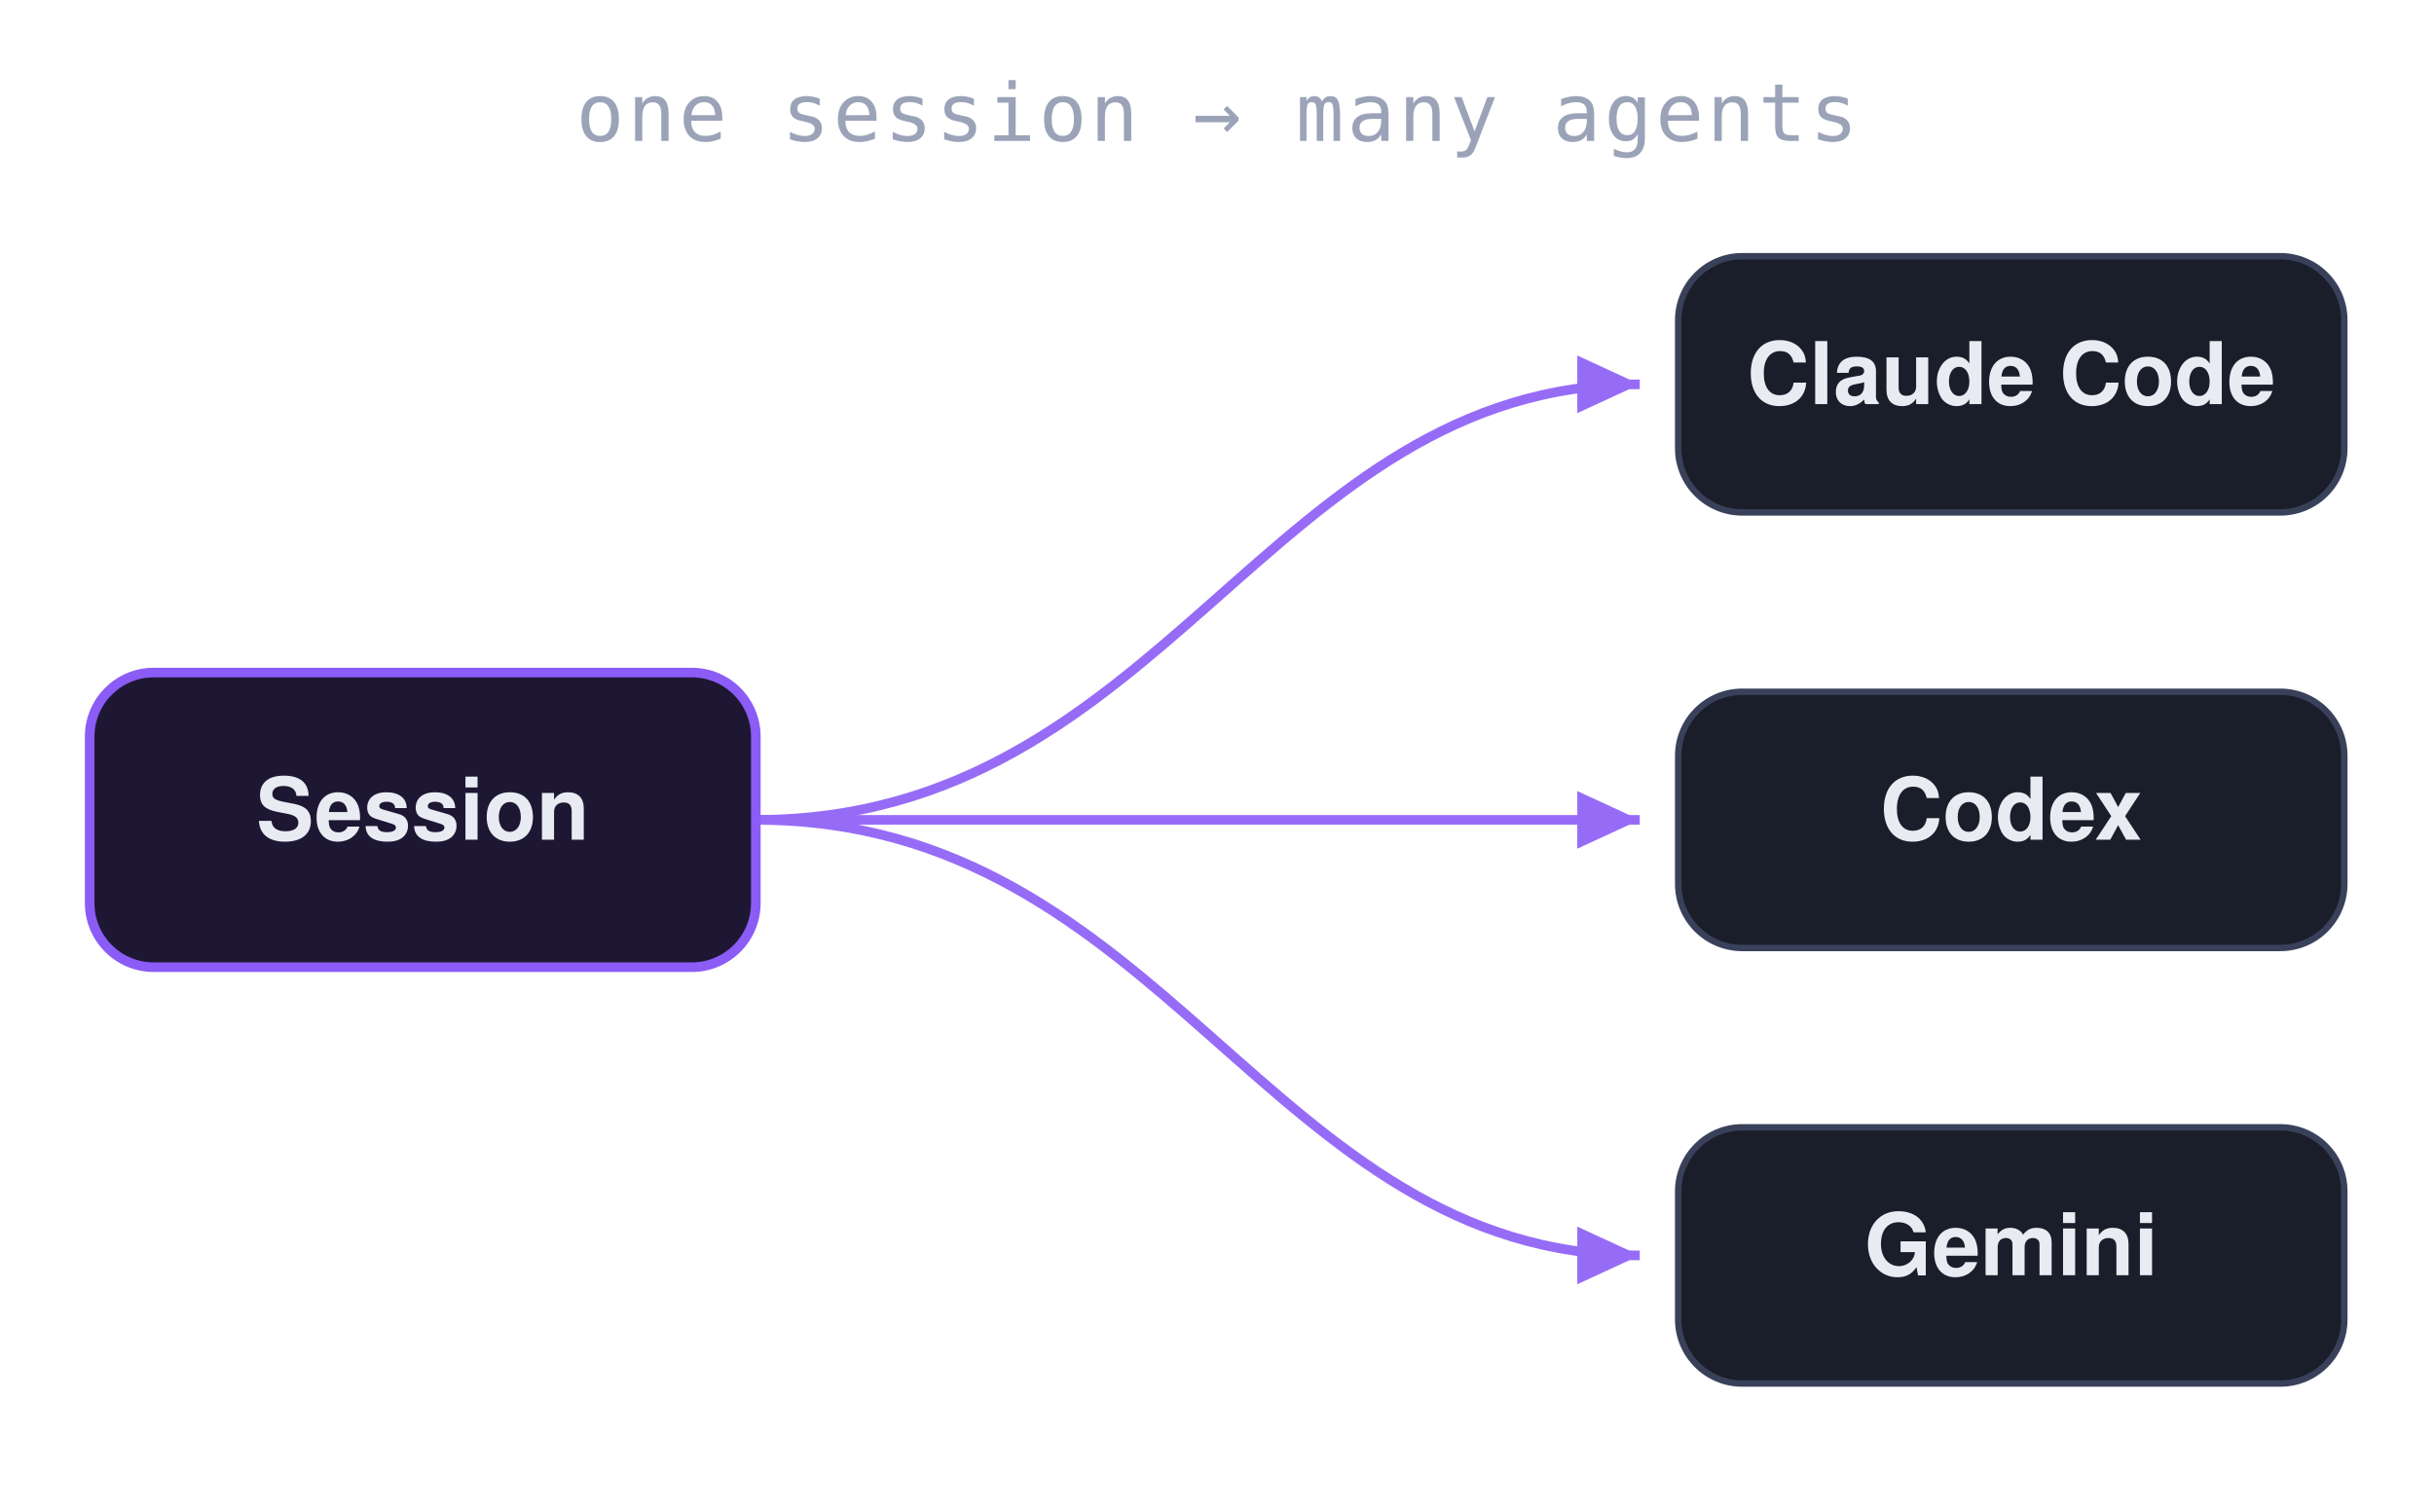
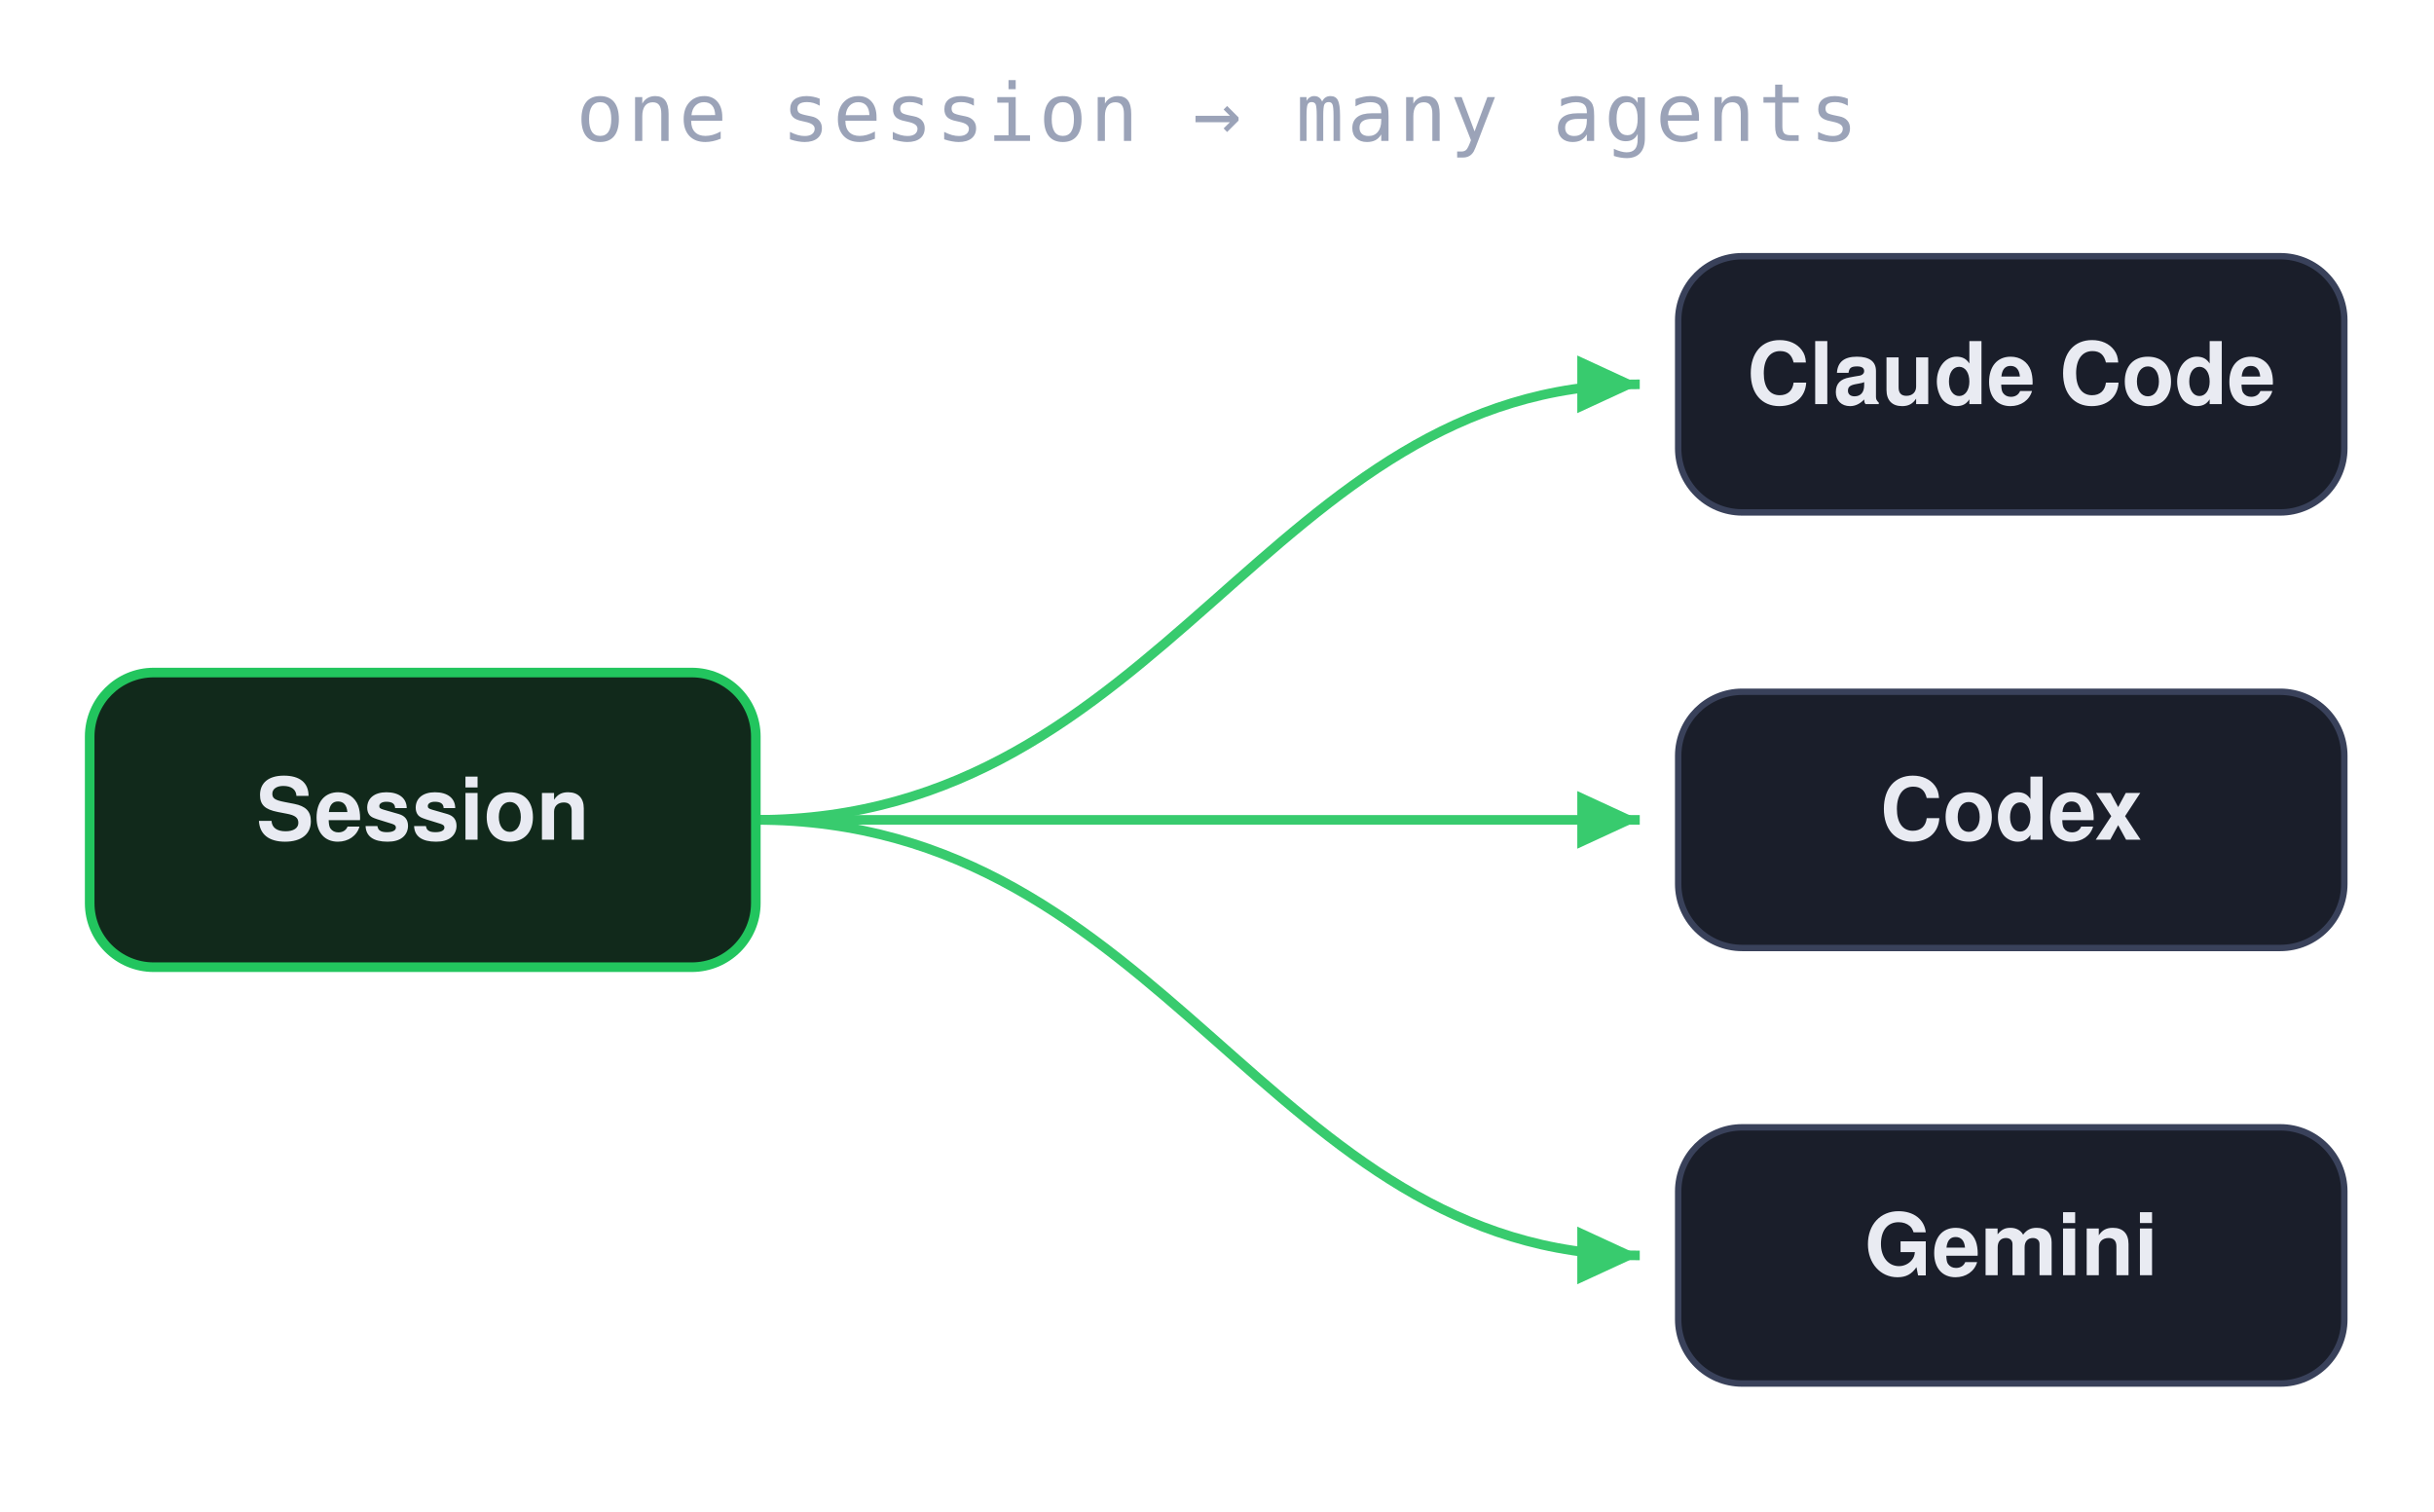
<svg xmlns="http://www.w3.org/2000/svg" viewBox="0 0 380 236" width="380" height="236" role="img" aria-labelledby="t3 d3" font-family="-apple-system, BlinkMacSystemFont, 'Segoe UI', Helvetica, Arial, sans-serif">
  <defs>
    <marker id="arrow3" markerWidth="9" markerHeight="9" refX="6.5" refY="3" orient="auto">
-       <path d="M0,0 L6.5,3 L0,6 Z" fill="#8b5cf6" />
+       <path d="M0,0 L6.5,3 L0,6 Z" fill="#22c55e" />
    </marker>
  </defs>
  <text x="190" y="22" text-anchor="middle" font-family="'SF Mono','Fira Code',Menlo,Consolas,monospace" font-size="12.5" font-weight="500" letter-spacing="0.04em" fill="#9ba3b8">one session → many agents</text>
-   <g fill="none" stroke="#8b5cf6" stroke-width="1.5" opacity="0.9">
+   <g fill="none" stroke="#22c55e" stroke-width="1.5" opacity="0.9">
    <path d="M118,128 C 182,128 198,60 256,60" marker-end="url(#arrow3)" />
    <path d="M118,128 L 256,128" marker-end="url(#arrow3)" />
    <path d="M118,128 C 182,128 198,196 256,196" marker-end="url(#arrow3)" />
  </g>
-   <rect x="14" y="105" width="104" height="46" rx="10" fill="#1d1733" stroke="#8b5cf6" stroke-width="1.5" />
+   <rect x="14" y="105" width="104" height="46" rx="10" fill="#11291b" stroke="#22c55e" stroke-width="1.5" />
  <text x="66" y="128" text-anchor="middle" dominant-baseline="central" font-size="13.5" font-weight="600" fill="#e9ebf2">Session</text>
  <g>
    <rect x="262" y="40" width="104" height="40" rx="10" fill="#1a1e2a" stroke="#39415a" stroke-width="1" />
    <text x="314" y="60" text-anchor="middle" dominant-baseline="central" font-size="13.5" font-weight="600" fill="#e9ebf2">Claude Code</text>
    <rect x="262" y="108" width="104" height="40" rx="10" fill="#1a1e2a" stroke="#39415a" stroke-width="1" />
    <text x="314" y="128" text-anchor="middle" dominant-baseline="central" font-size="13.5" font-weight="600" fill="#e9ebf2">Codex</text>
    <rect x="262" y="176" width="104" height="40" rx="10" fill="#1a1e2a" stroke="#39415a" stroke-width="1" />
    <text x="314" y="196" text-anchor="middle" dominant-baseline="central" font-size="13.5" font-weight="600" fill="#e9ebf2">Gemini</text>
  </g>
</svg>
